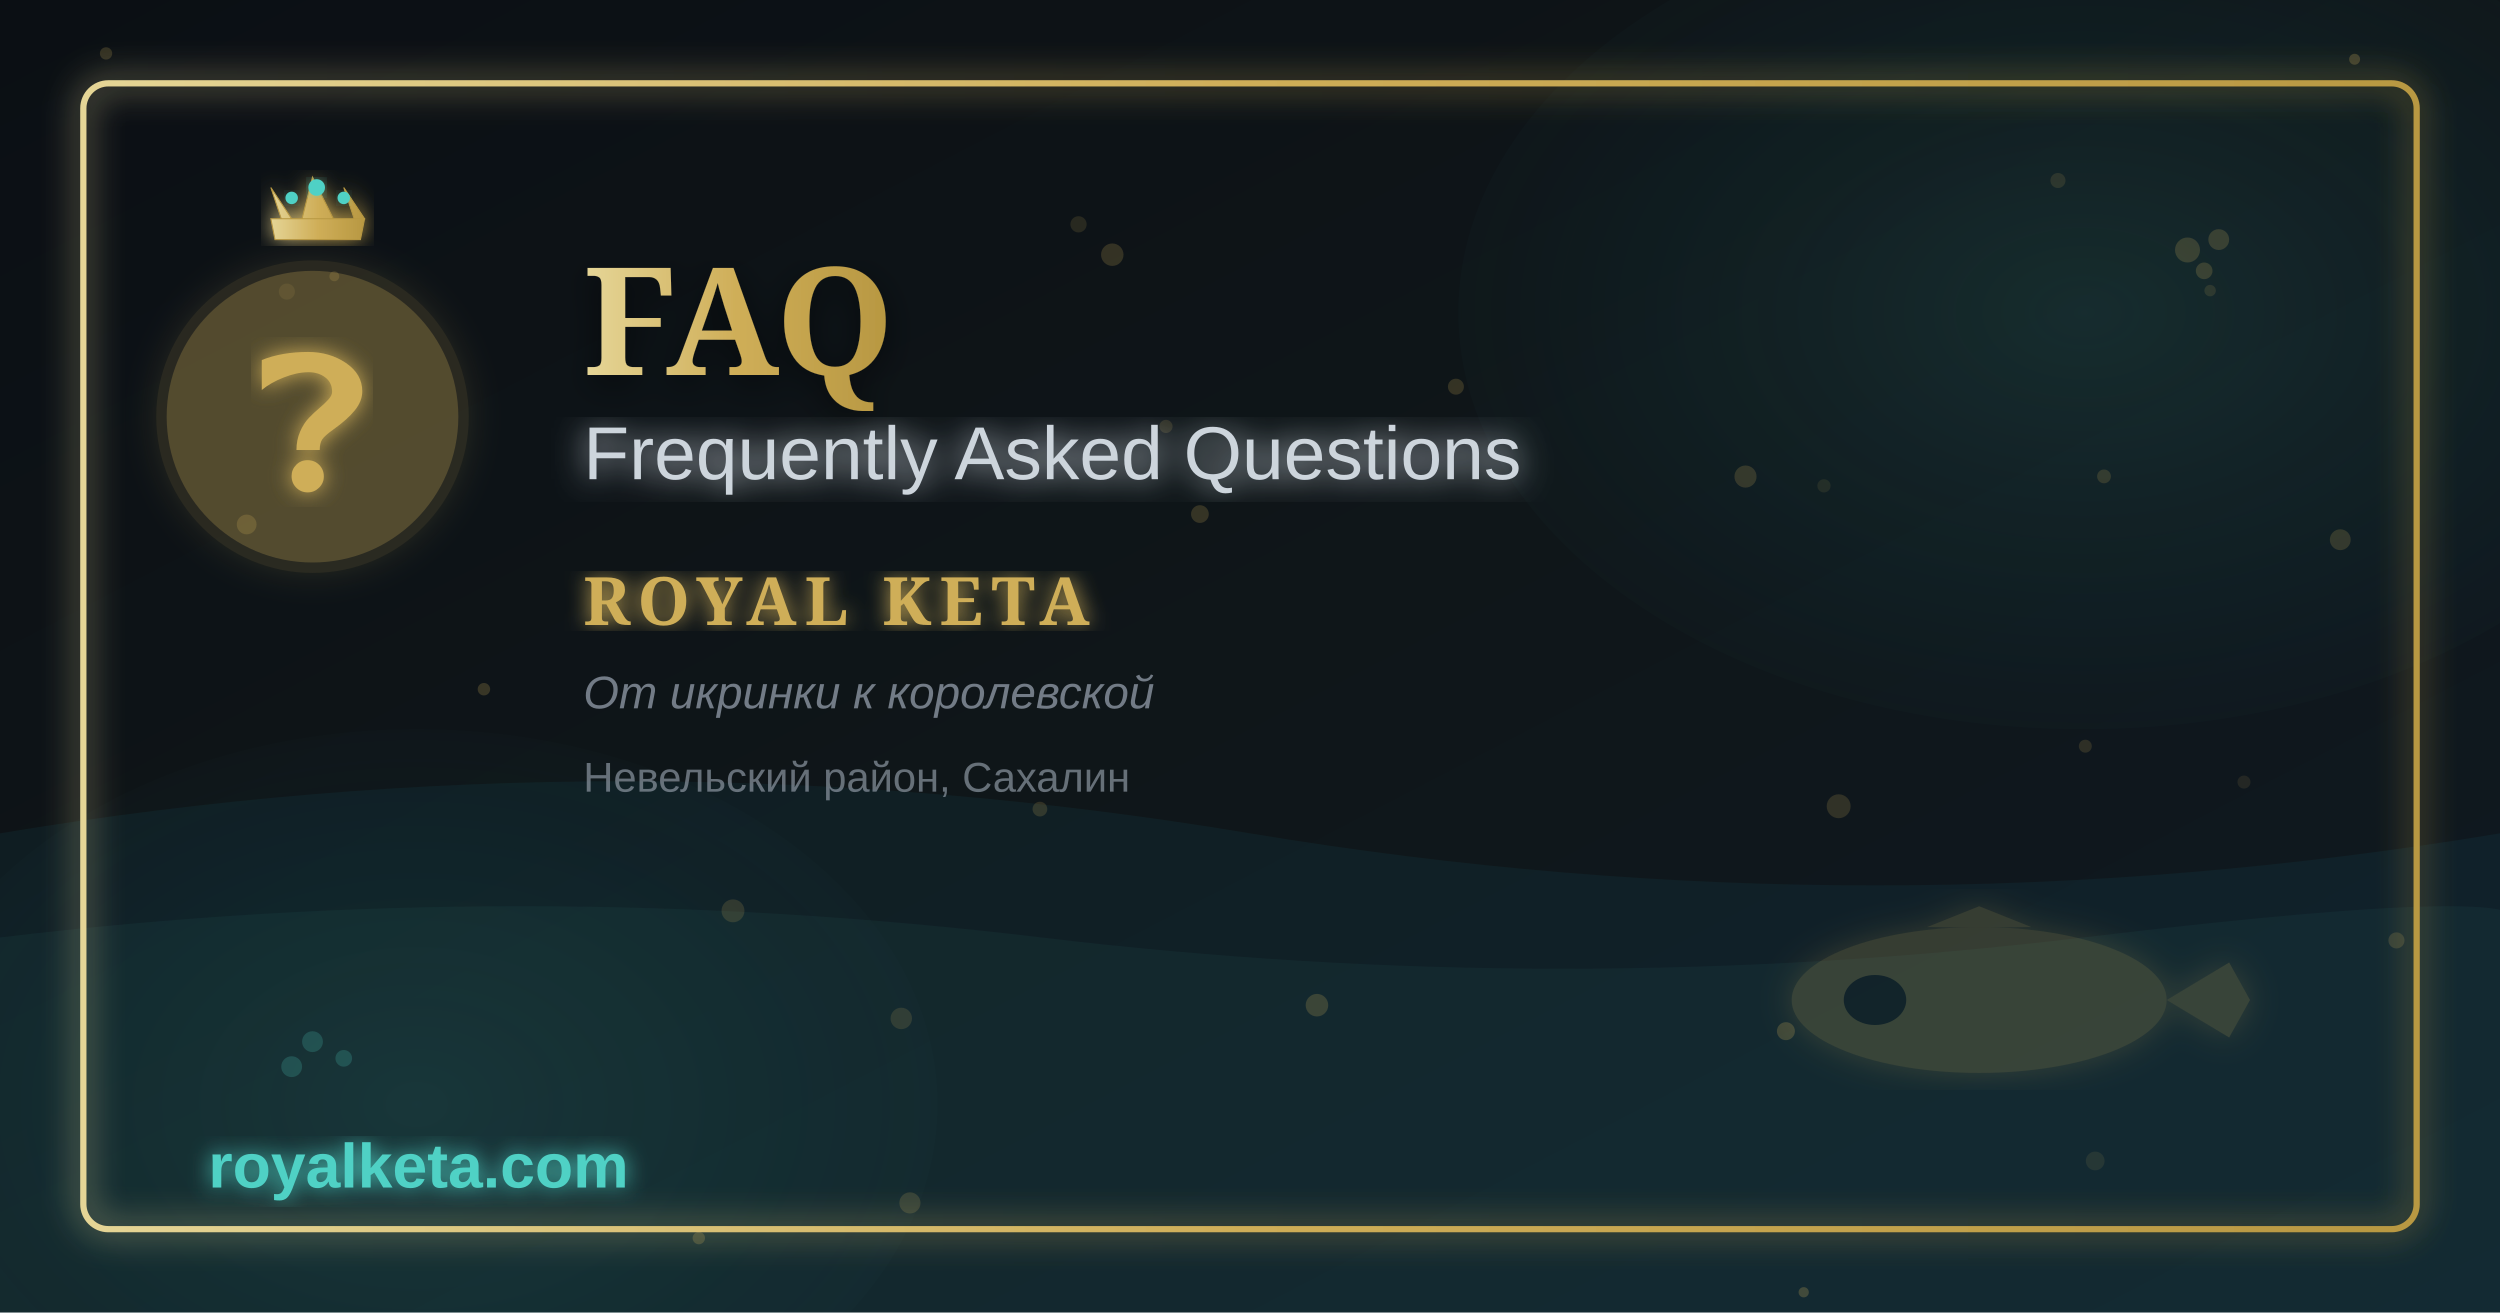
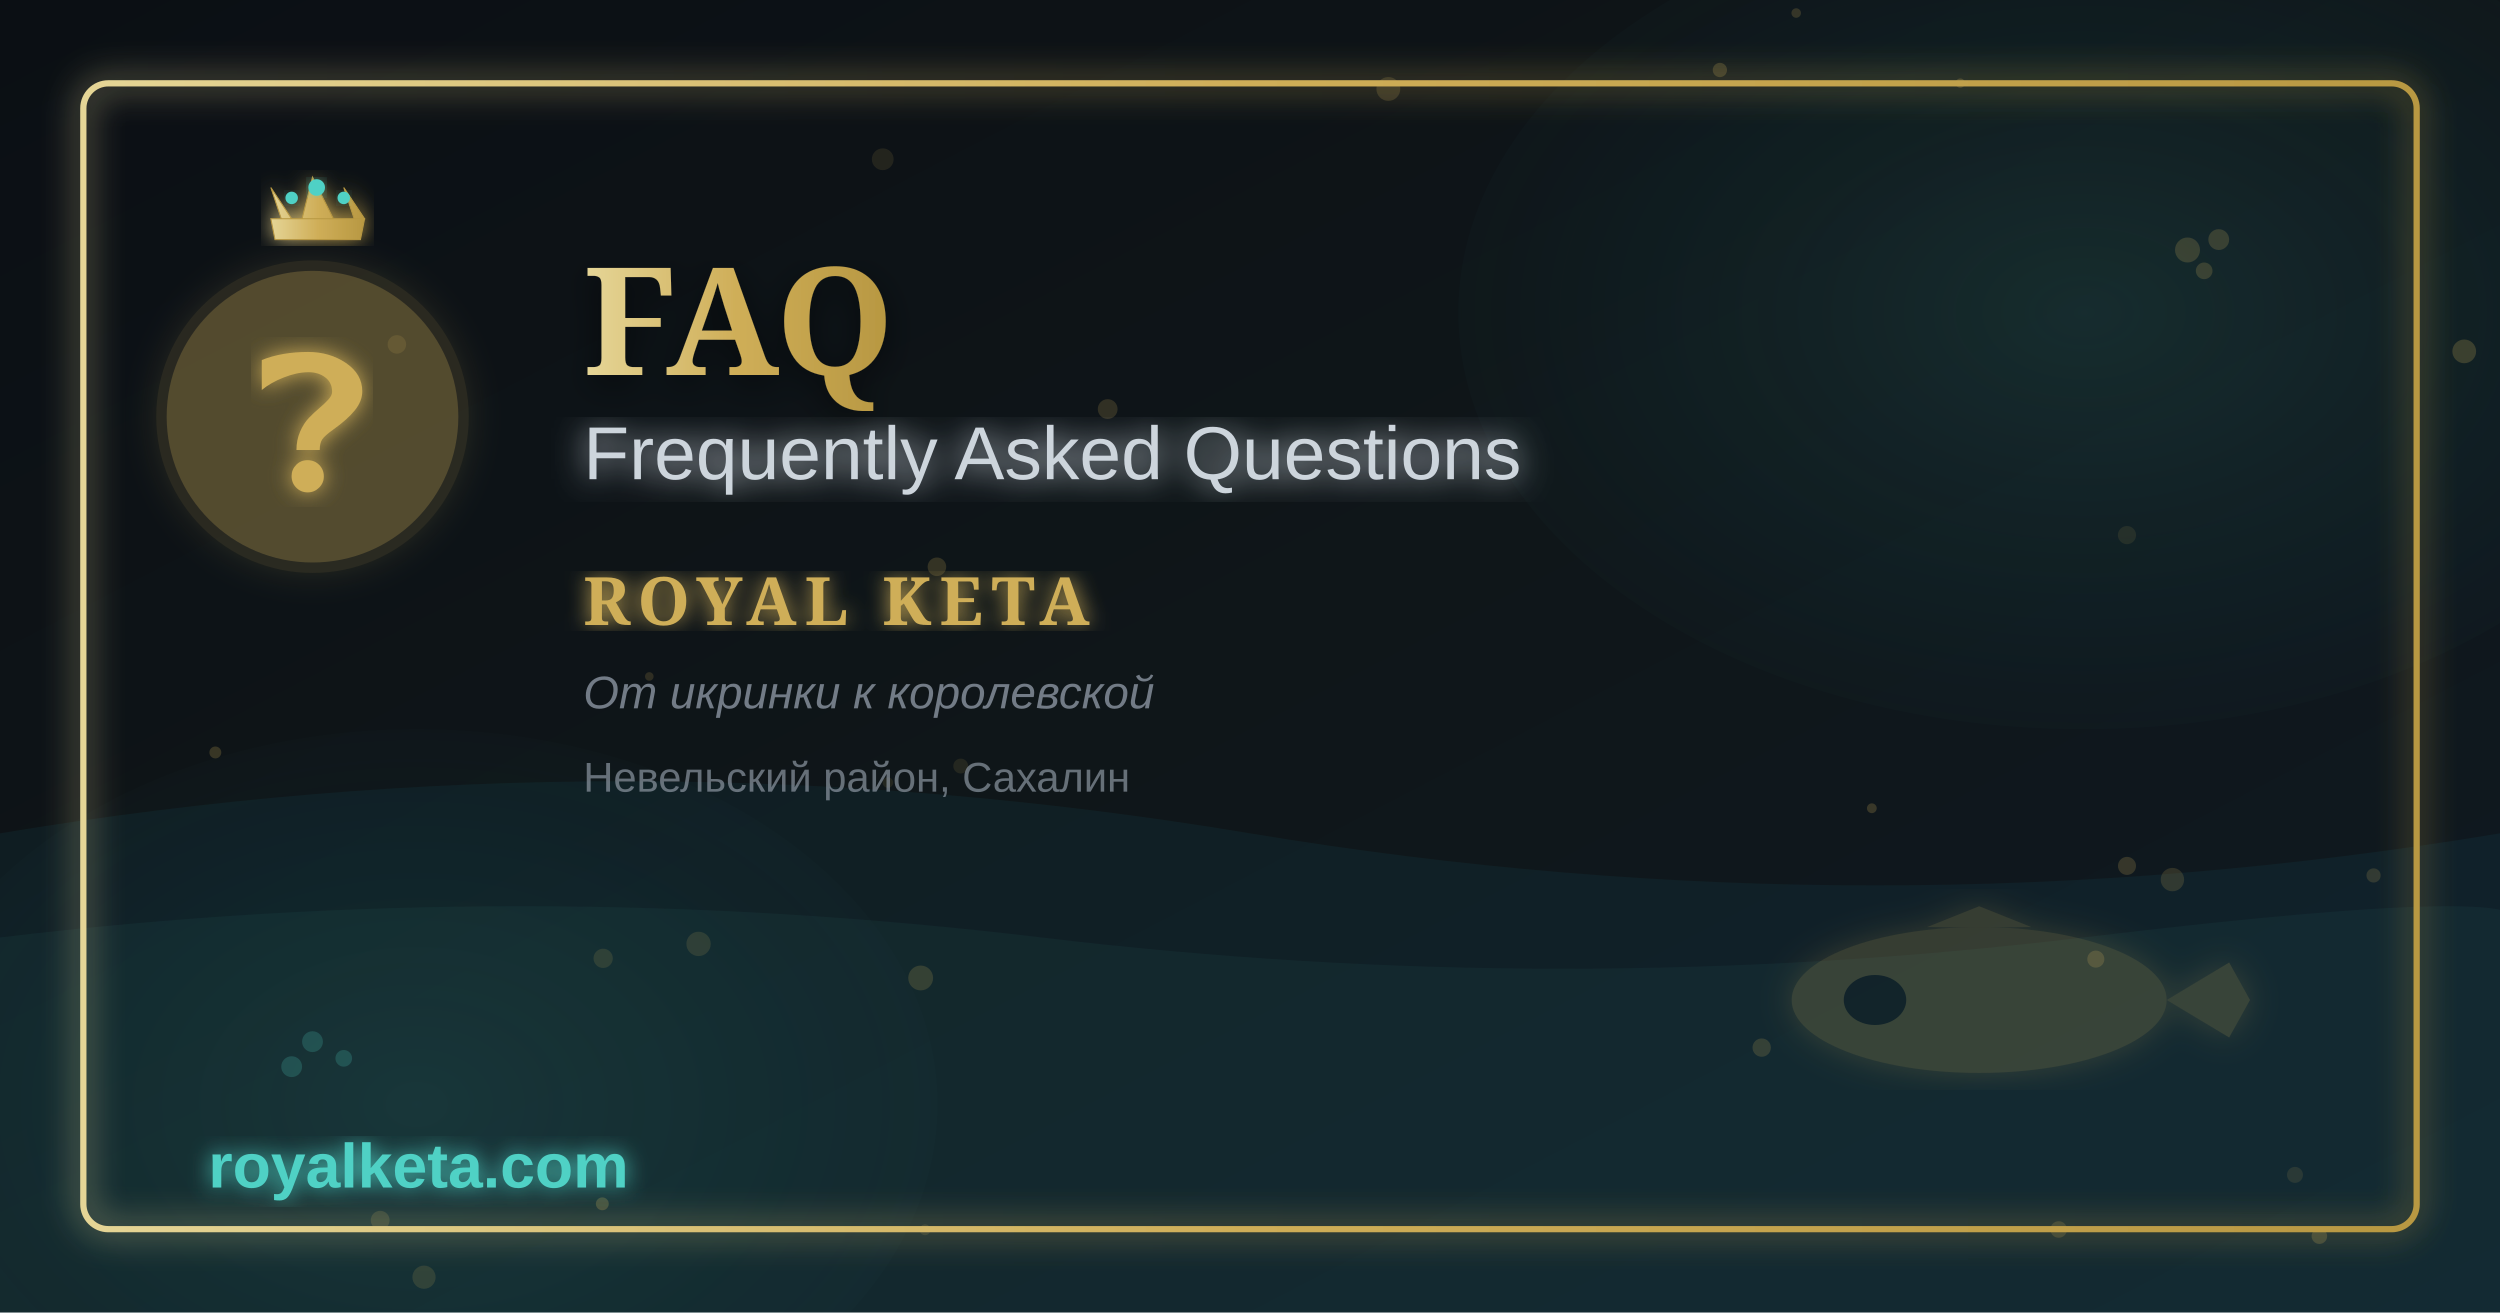
<svg xmlns="http://www.w3.org/2000/svg" width="1200" height="630">
  <defs>
    <linearGradient id="bgGradient" x1="0%" y1="0%" x2="100%" y2="100%">
      <stop offset="0%" style="stop-color:#0B0F14;stop-opacity:1" />
      <stop offset="50%" style="stop-color:#0F1619;stop-opacity:1" />
      <stop offset="100%" style="stop-color:#0F1922;stop-opacity:1" />
    </linearGradient>
    <linearGradient id="goldGradient" x1="0%" y1="0%" x2="100%" y2="0%">
      <stop offset="0%" style="stop-color:#E5D596;stop-opacity:1" />
      <stop offset="50%" style="stop-color:#CFAE58;stop-opacity:1" />
      <stop offset="100%" style="stop-color:#B89842;stop-opacity:1" />
    </linearGradient>
    <radialGradient id="oceanGradient" cx="50%" cy="50%" r="50%">
      <stop offset="0%" style="stop-color:#4FD1C5;stop-opacity:0.3" />
      <stop offset="100%" style="stop-color:#1E90A0;stop-opacity:0.05" />
    </radialGradient>
    <filter id="glow">
      <feGaussianBlur stdDeviation="5" result="coloredBlur" />
      <feMerge>
        <feMergeNode in="coloredBlur" />
        <feMergeNode in="SourceGraphic" />
      </feMerge>
    </filter>
    <filter id="softGlow">
      <feGaussianBlur stdDeviation="8" result="coloredBlur" />
      <feMerge>
        <feMergeNode in="coloredBlur" />
        <feMergeNode in="SourceGraphic" />
      </feMerge>
    </filter>
    <filter id="shadow">
      <feDropShadow dx="0" dy="4" stdDeviation="8" flood-color="#000000" flood-opacity="0.5" />
    </filter>
  </defs>
  <rect width="1200" height="630" fill="url(#bgGradient)" />
  <ellipse cx="1000" cy="150" rx="300" ry="200" fill="url(#oceanGradient)" opacity="0.4" />
  <ellipse cx="200" cy="530" rx="250" ry="180" fill="url(#oceanGradient)" opacity="0.3" />
  <path d="M 0 400 Q 300 350 600 400 T 1200 400 L 1200 630 L 0 630 Z" fill="#1E90A0" opacity="0.08" />
  <path d="M 0 450 Q 250 420 500 450 T 1000 450 T 1200 450 L 1200 630 L 0 630 Z" fill="#4FD1C5" opacity="0.05" />
-   <circle cx="160.475" cy="132.629" r="2.376" fill="#CFAE58" opacity="0.188" />
-   <circle cx="837.839" cy="228.75" r="5.304" fill="#CFAE58" opacity="0.194" />
-   <circle cx="1009.926" cy="228.669" r="3.317" fill="#CFAE58" opacity="0.173" />
-   <circle cx="351.836" cy="437.199" r="5.498" fill="#CFAE58" opacity="0.168" />
-   <circle cx="987.822" cy="86.647" r="3.614" fill="#CFAE58" opacity="0.133" />
-   <circle cx="50.903" cy="25.646" r="2.952" fill="#CFAE58" opacity="0.2" />
-   <circle cx="1060.854" cy="139.496" r="2.75" fill="#CFAE58" opacity="0.135" />
-   <circle cx="698.844" cy="185.609" r="3.837" fill="#CFAE58" opacity="0.199" />
-   <circle cx="857.239" cy="494.962" r="4.324" fill="#CFAE58" opacity="0.234" />
-   <circle cx="1123.337" cy="259.061" r="5.006" fill="#CFAE58" opacity="0.188" />
-   <circle cx="335.436" cy="594.281" r="2.97" fill="#CFAE58" opacity="0.219" />
-   <circle cx="1005.692" cy="557.258" r="4.504" fill="#CFAE58" opacity="0.103" />
-   <circle cx="1077.116" cy="375.392" r="3.121" fill="#CFAE58" opacity="0.111" />
-   <circle cx="137.698" cy="139.969" r="3.862" fill="#CFAE58" opacity="0.111" />
-   <circle cx="499.157" cy="388.373" r="3.534" fill="#CFAE58" opacity="0.177" />
-   <circle cx="875.504" cy="233.204" r="3.177" fill="#CFAE58" opacity="0.105" />
-   <circle cx="533.894" cy="122.253" r="5.388" fill="#CFAE58" opacity="0.203" />
-   <circle cx="1150.298" cy="451.399" r="3.867" fill="#CFAE58" opacity="0.178" />
-   <circle cx="632.138" cy="482.488" r="5.416" fill="#CFAE58" opacity="0.213" />
-   <circle cx="559.666" cy="204.691" r="3.164" fill="#CFAE58" opacity="0.15" />
-   <circle cx="517.69" cy="107.677" r="3.895" fill="#CFAE58" opacity="0.144" />
-   <circle cx="232.284" cy="330.822" r="2.991" fill="#CFAE58" opacity="0.222" />
-   <circle cx="865.78" cy="620.285" r="2.461" fill="#CFAE58" opacity="0.247" />
-   <circle cx="575.957" cy="246.752" r="4.258" fill="#CFAE58" opacity="0.205" />
-   <circle cx="118.4" cy="251.741" r="4.737" fill="#CFAE58" opacity="0.216" />
-   <circle cx="882.562" cy="386.998" r="5.742" fill="#CFAE58" opacity="0.177" />
-   <circle cx="436.774" cy="577.398" r="5.08" fill="#CFAE58" opacity="0.177" />
-   <circle cx="432.616" cy="488.844" r="5.144" fill="#CFAE58" opacity="0.157" />
-   <circle cx="1130.212" cy="28.442" r="2.625" fill="#CFAE58" opacity="0.248" />
-   <circle cx="1000.956" cy="358.166" r="3.11" fill="#CFAE58" opacity="0.161" />
+   <circle cx="1042.755" cy="422.209" r="5.614" fill="#CFAE58" opacity="0.174" />
+   <circle cx="1182.837" cy="168.657" r="5.698" fill="#CFAE58" opacity="0.224" />
+   <circle cx="825.547" cy="33.598" r="3.426" fill="#CFAE58" opacity="0.222" />
+   <circle cx="1113.301" cy="593.362" r="3.734" fill="#CFAE58" opacity="0.215" />
+   <circle cx="666.403" cy="42.71" r="5.73" fill="#CFAE58" opacity="0.179" />
+   <circle cx="461.149" cy="367.705" r="3.566" fill="#CFAE58" opacity="0.11" />
+   <circle cx="1005.994" cy="460.374" r="4.089" fill="#CFAE58" opacity="0.21" />
+   <circle cx="203.523" cy="613.055" r="5.573" fill="#CFAE58" opacity="0.151" />
+   <circle cx="289.519" cy="460.002" r="4.625" fill="#CFAE58" opacity="0.143" />
+   <circle cx="988.171" cy="590.158" r="3.975" fill="#CFAE58" opacity="0.181" />
+   <circle cx="190.501" cy="165.311" r="4.436" fill="#CFAE58" opacity="0.148" />
+   <circle cx="103.366" cy="361.18" r="2.856" fill="#CFAE58" opacity="0.222" />
+   <circle cx="1101.591" cy="563.946" r="3.836" fill="#CFAE58" opacity="0.124" />
+   <circle cx="1020.95" cy="256.847" r="4.359" fill="#CFAE58" opacity="0.109" />
+   <circle cx="441.92" cy="469.428" r="5.961" fill="#CFAE58" opacity="0.185" />
+   <circle cx="182.491" cy="585.713" r="4.52" fill="#CFAE58" opacity="0.168" />
+   <circle cx="426.192" cy="375.636" r="2.521" fill="#CFAE58" opacity="0.108" />
+   <circle cx="335.314" cy="453.07" r="5.84" fill="#CFAE58" opacity="0.145" />
+   <circle cx="289.107" cy="577.831" r="3.099" fill="#CFAE58" opacity="0.239" />
+   <circle cx="845.613" cy="502.851" r="4.399" fill="#CFAE58" opacity="0.187" />
+   <circle cx="1020.959" cy="415.635" r="4.333" fill="#CFAE58" opacity="0.204" />
+   <circle cx="862.181" cy="6.255" r="2.281" fill="#CFAE58" opacity="0.196" />
+   <circle cx="423.715" cy="76.439" r="5.219" fill="#CFAE58" opacity="0.119" />
+   <circle cx="940.935" cy="39.897" r="2.248" fill="#CFAE58" opacity="0.237" />
+   <circle cx="444.034" cy="590.3" r="2.582" fill="#CFAE58" opacity="0.143" />
+   <circle cx="449.721" cy="272.062" r="4.46" fill="#CFAE58" opacity="0.199" />
+   <circle cx="531.687" cy="196.349" r="4.745" fill="#CFAE58" opacity="0.187" />
+   <circle cx="898.481" cy="387.96" r="2.347" fill="#CFAE58" opacity="0.222" />
+   <circle cx="311.662" cy="324.693" r="2.056" fill="#CFAE58" opacity="0.17" />
+   <circle cx="1139.308" cy="420.212" r="3.41" fill="#CFAE58" opacity="0.177" />
  <rect x="40" y="40" width="1120" height="550" fill="none" stroke="url(#goldGradient)" stroke-width="3" rx="12" filter="url(#softGlow)" />
  <circle cx="150" cy="200" r="75" fill="#CFAE58" opacity="0.15" filter="url(#softGlow)" />
  <circle cx="150" cy="200" r="70" fill="#CFAE58" opacity="0.25" />
  <text x="150" y="235" font-size="90" text-anchor="middle" fill="#CFAE58" filter="url(#glow)">❓</text>
  <g transform="translate(100, 70)">
    <path d="M 30 20 L 40 35 L 35 35 Z M 50 15 L 60 35 L 45 35 Z M 65 20 L 75 35 L 70 35 Z M 30 35 L 75 35 L 73 45 L 32 45 Z" fill="url(#goldGradient)" filter="url(#glow)" stroke="#B89842" stroke-width="0.5" />
    <circle cx="40" cy="25" r="3" fill="#4FD1C5" filter="url(#glow)" />
    <circle cx="52" cy="20" r="4" fill="#4FD1C5" filter="url(#glow)" />
    <circle cx="65" cy="25" r="3" fill="#4FD1C5" filter="url(#glow)" />
  </g>
  <text x="280" y="180" font-family="Georgia, serif" font-size="72" font-weight="bold" fill="url(#goldGradient)" filter="url(#shadow)">FAQ</text>
  <text x="280" y="230" font-family="Arial, sans-serif" font-size="36" fill="#D6DEE6" opacity="0.95" filter="url(#softGlow)">Frequently Asked Questions</text>
  <text x="280" y="300" font-family="Georgia, serif" font-size="32" font-weight="bold" fill="#CFAE58" letter-spacing="4" filter="url(#glow)">ROYAL KETA</text>
  <text x="280" y="340" font-family="Arial, sans-serif" font-size="22" font-style="italic" fill="#8B95A1" opacity="0.8">От икринки к королевской</text>
  <text x="280" y="380" font-family="Arial, sans-serif" font-size="20" fill="#8B95A1" opacity="0.7">Невельский район, Сахалин</text>
  <text x="100" y="570" font-family="Arial, sans-serif" font-size="30" font-weight="bold" fill="#4FD1C5" filter="url(#glow)">royalketa.com</text>
  <g transform="translate(950, 480)" opacity="0.2" filter="url(#softGlow)">
    <ellipse cx="0" cy="0" rx="90" ry="35" fill="#CFAE58" />
    <path d="M 90 0 L 120 -18 L 130 0 L 120 18 Z" fill="#CFAE58" />
    <path d="M -25 -35 L 0 -45 L 25 -35 Z" fill="#CFAE58" />
    <ellipse cx="-50" cy="0" rx="15" ry="12" fill="#0B0F14" />
  </g>
  <g opacity="0.2">
    <circle cx="1050" cy="120" r="6" fill="#CFAE58" />
    <circle cx="1065" cy="115" r="5" fill="#CFAE58" />
    <circle cx="1058" cy="130" r="4" fill="#CFAE58" />
    <circle cx="150" cy="500" r="5" fill="#4FD1C5" />
    <circle cx="165" cy="508" r="4" fill="#4FD1C5" />
    <circle cx="140" cy="512" r="5" fill="#4FD1C5" />
  </g>
</svg>
